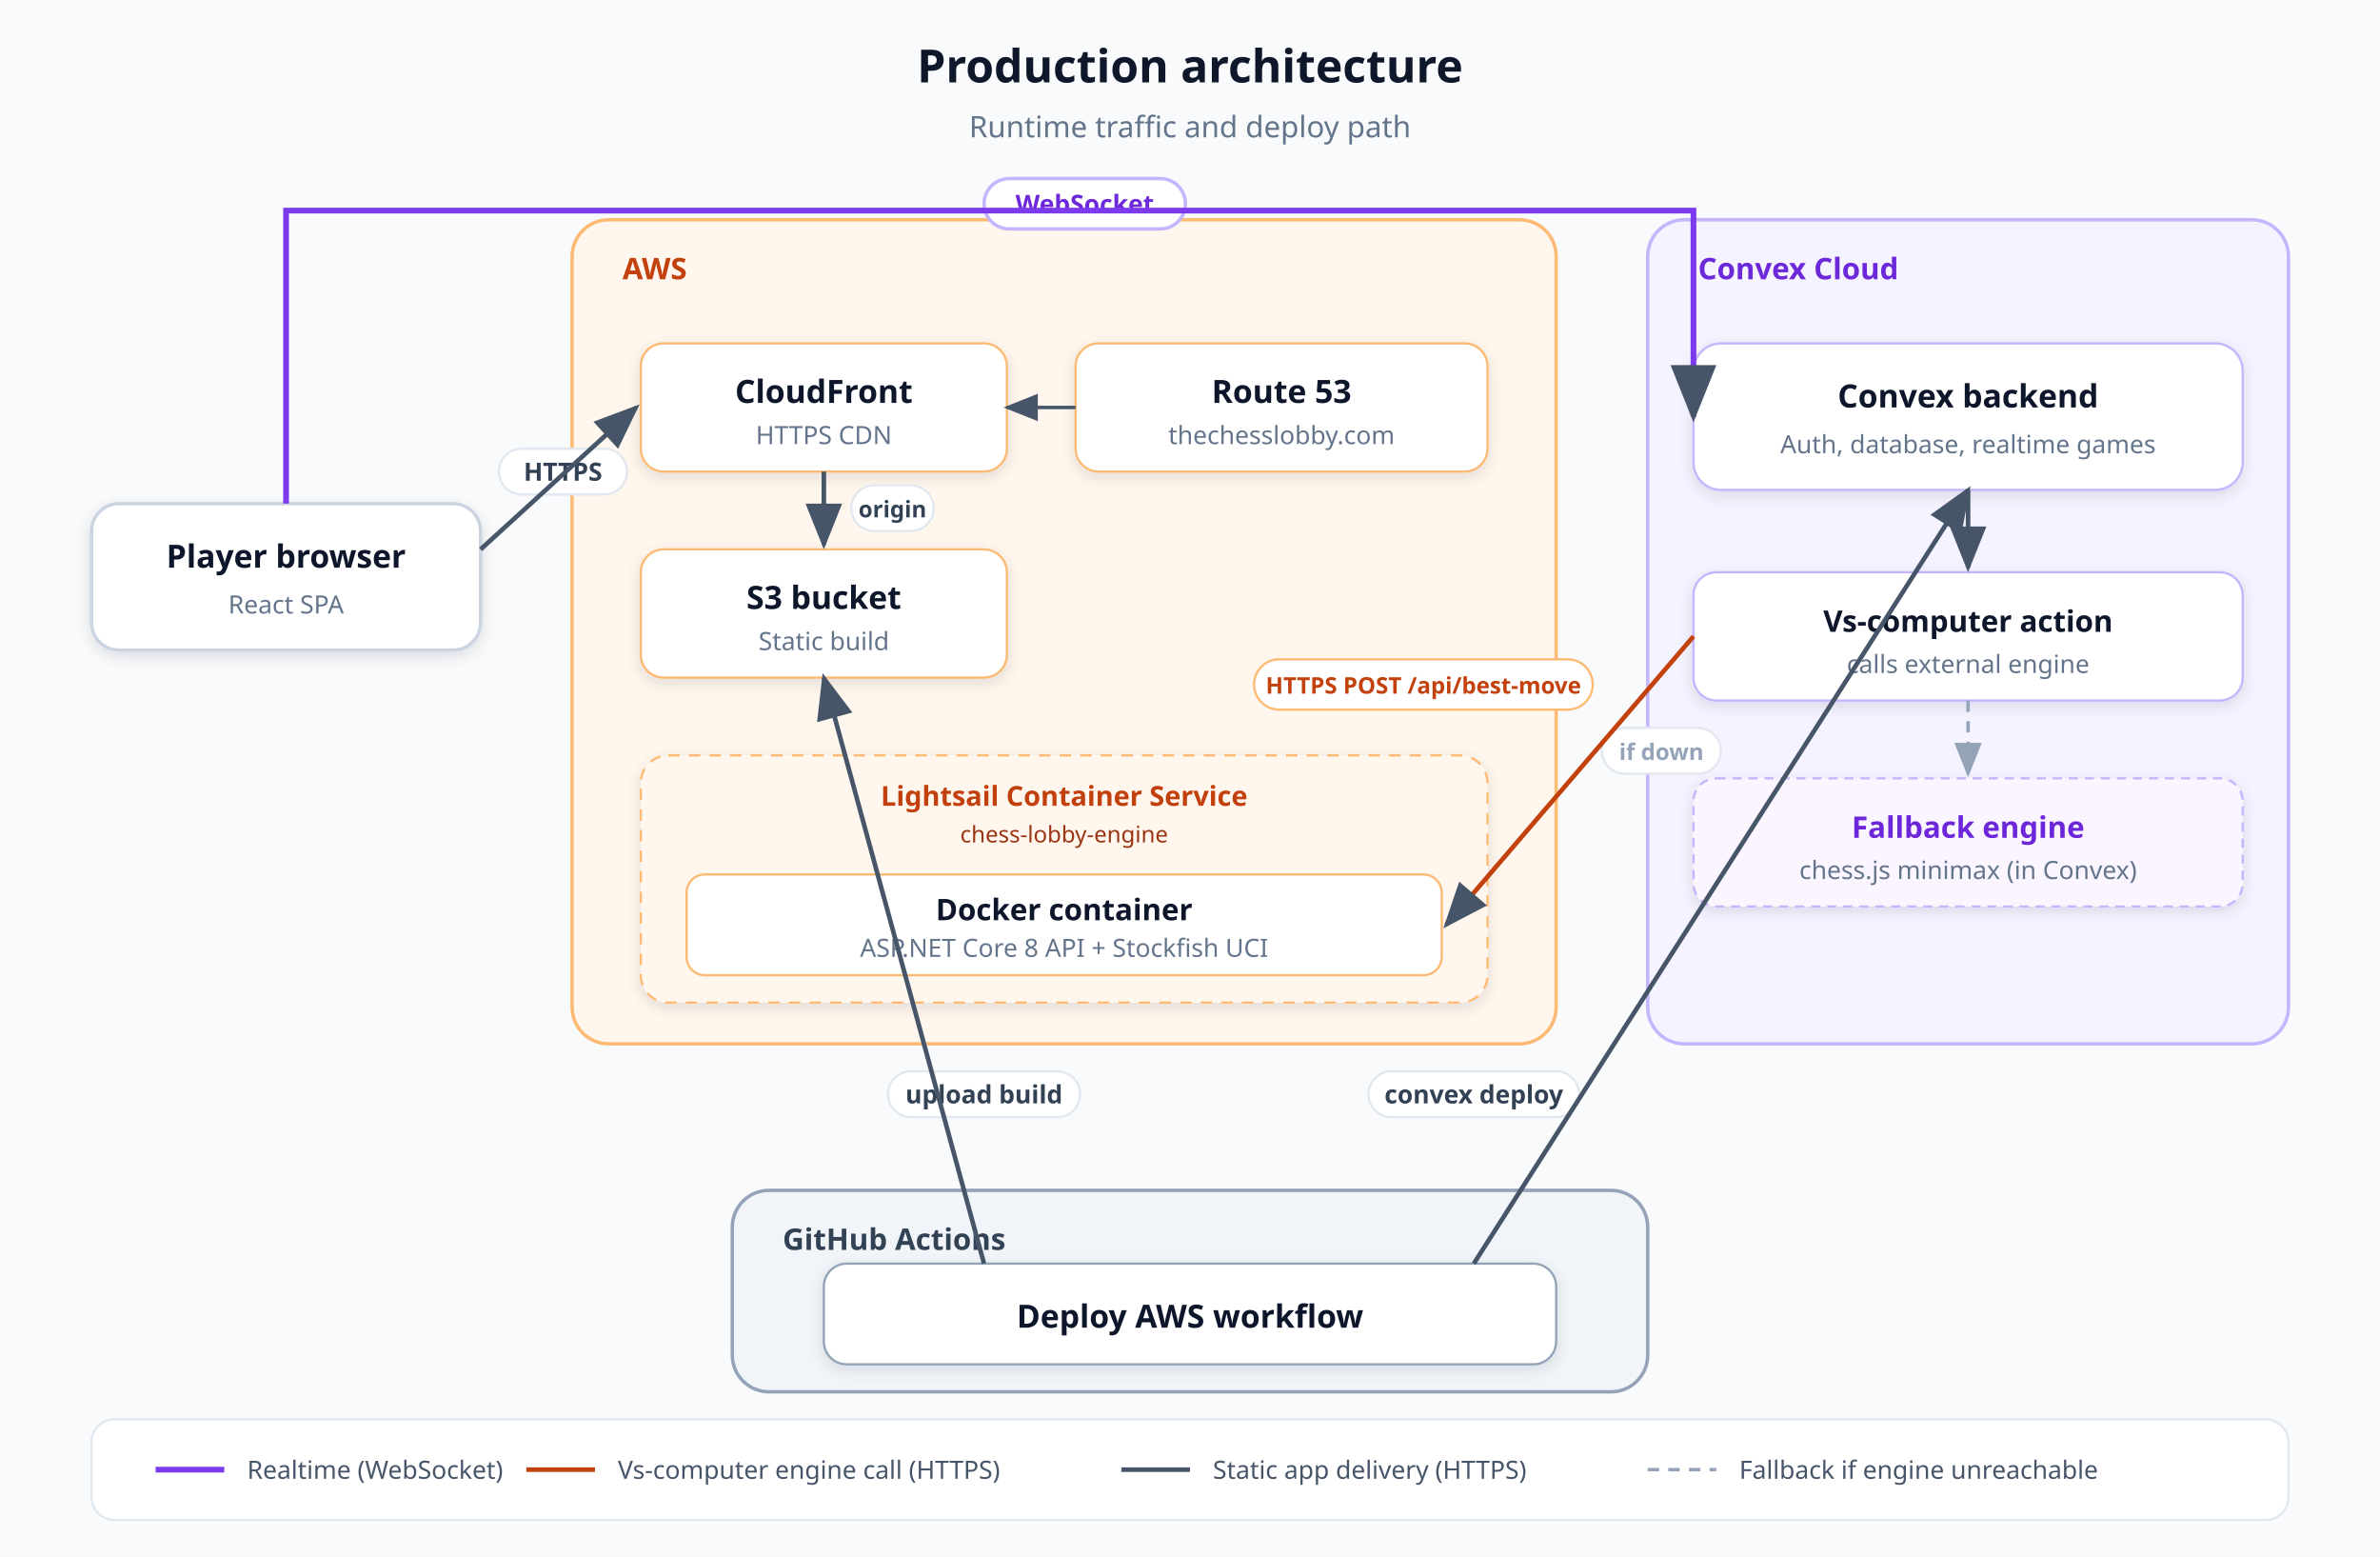
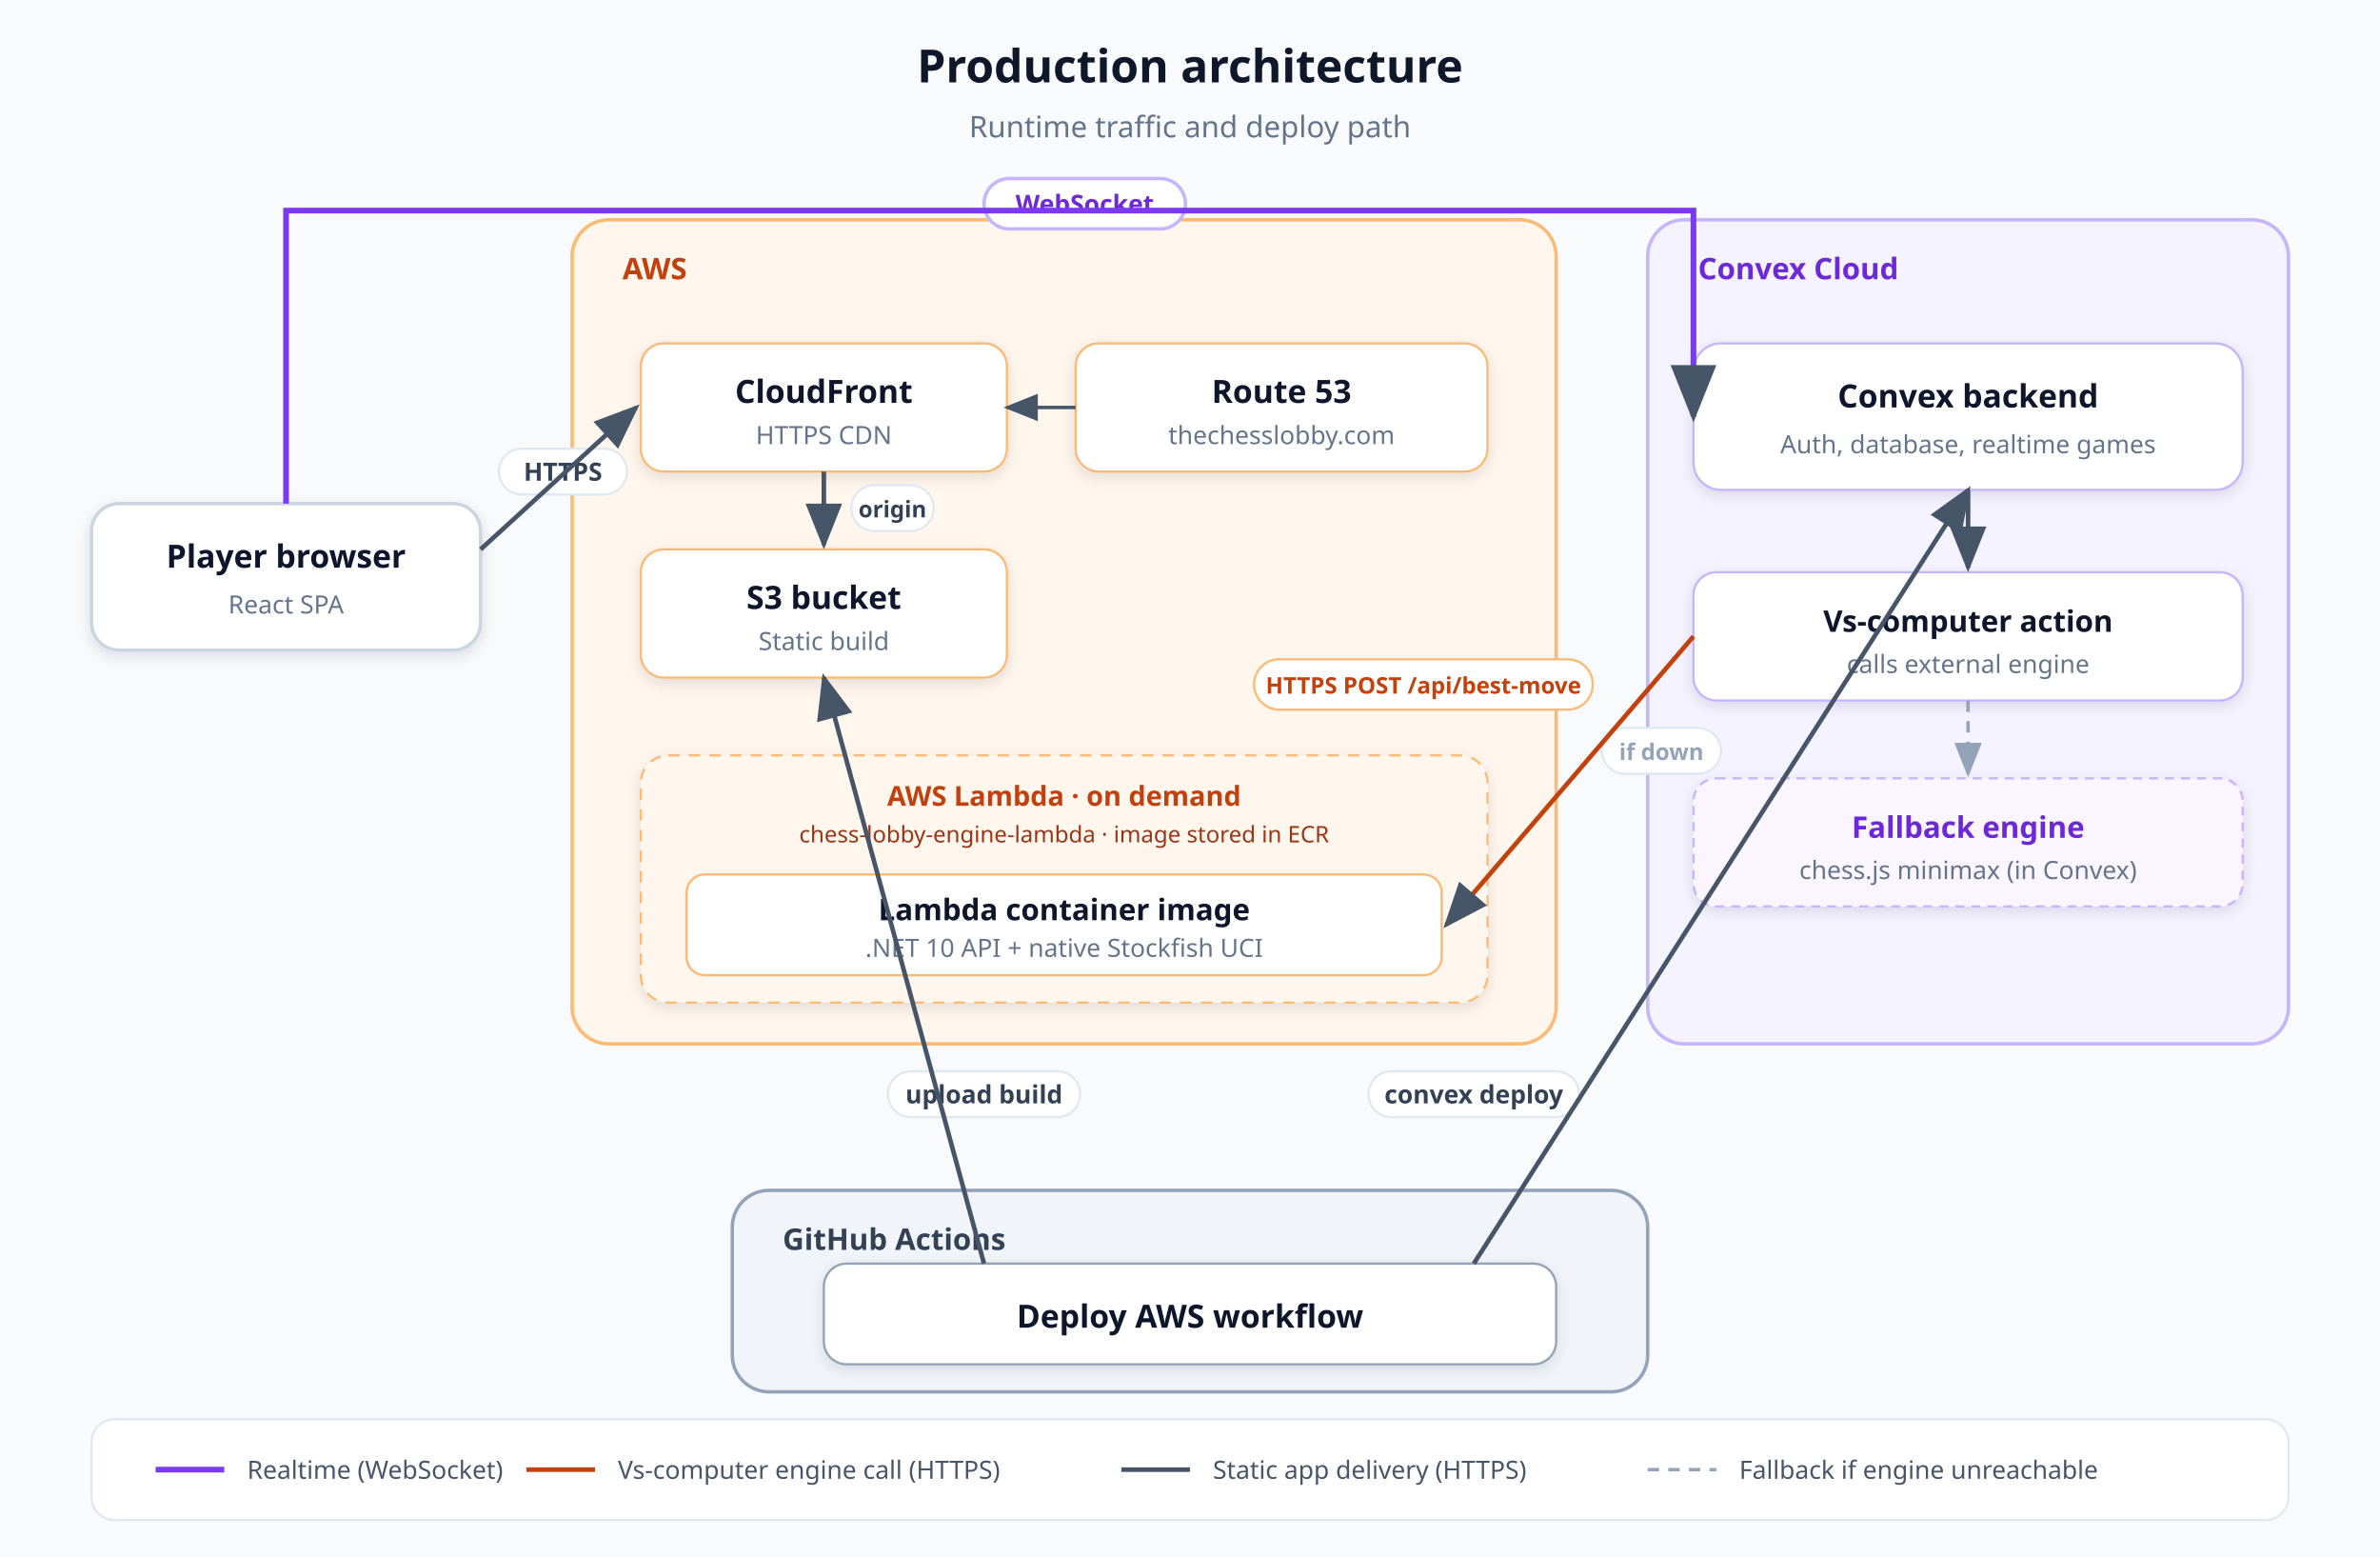
<svg xmlns="http://www.w3.org/2000/svg" viewBox="0 0 1040 680" role="img" aria-label="Chess Lobby production architecture">
  <defs>
    <marker id="arrow" markerWidth="10" markerHeight="8" refX="9" refY="4" orient="auto">
      <polygon points="0 0, 10 4, 0 8" fill="#475569" />
    </marker>
    <marker id="arrow-dashed" markerWidth="10" markerHeight="8" refX="9" refY="4" orient="auto">
      <polygon points="0 0, 10 4, 0 8" fill="#94a3b8" />
    </marker>
    <filter id="shadow" x="-8%" y="-8%" width="116%" height="116%">
      <feDropShadow dx="0" dy="2" stdDeviation="3" flood-color="#0f172a" flood-opacity="0.12" />
    </filter>
  </defs>
  <rect width="1040" height="680" fill="#f8fafc" />
  <text x="520" y="36" text-anchor="middle" font-family="Segoe UI, system-ui, sans-serif" font-size="20" font-weight="700" fill="#0f172a">
    Production architecture
  </text>
  <text x="520" y="60" text-anchor="middle" font-family="Segoe UI, system-ui, sans-serif" font-size="13" fill="#64748b">
    Runtime traffic and deploy path
  </text>
  <rect x="250" y="96" width="430" height="360" rx="16" fill="#fff7ed" stroke="#fdba74" stroke-width="1.5" />
  <text x="272" y="122" font-family="Segoe UI, system-ui, sans-serif" font-size="13" font-weight="700" fill="#c2410c">AWS</text>
  <rect x="720" y="96" width="280" height="360" rx="16" fill="#f5f3ff" stroke="#c4b5fd" stroke-width="1.5" />
  <text x="742" y="122" font-family="Segoe UI, system-ui, sans-serif" font-size="13" font-weight="700" fill="#6d28d9">Convex Cloud</text>
  <rect x="320" y="520" width="400" height="88" rx="16" fill="#f1f5f9" stroke="#94a3b8" stroke-width="1.5" />
  <text x="342" y="546" font-family="Segoe UI, system-ui, sans-serif" font-size="13" font-weight="700" fill="#334155">GitHub Actions</text>
  <g filter="url(#shadow)">
    <rect x="40" y="220" width="170" height="64" rx="12" fill="#ffffff" stroke="#cbd5e1" stroke-width="1.5" />
    <text x="125" y="248" text-anchor="middle" font-family="Segoe UI, system-ui, sans-serif" font-size="14" font-weight="600" fill="#0f172a">Player browser</text>
    <text x="125" y="268" text-anchor="middle" font-family="Segoe UI, system-ui, sans-serif" font-size="11" fill="#64748b">React SPA</text>
    <rect x="280" y="150" width="160" height="56" rx="10" fill="#ffffff" stroke="#fdba74" />
    <text x="360" y="176" text-anchor="middle" font-family="Segoe UI, system-ui, sans-serif" font-size="14" font-weight="600" fill="#0f172a">CloudFront</text>
    <text x="360" y="194" text-anchor="middle" font-family="Segoe UI, system-ui, sans-serif" font-size="11" fill="#64748b">HTTPS CDN</text>
    <rect x="280" y="240" width="160" height="56" rx="10" fill="#ffffff" stroke="#fdba74" />
    <text x="360" y="266" text-anchor="middle" font-family="Segoe UI, system-ui, sans-serif" font-size="14" font-weight="600" fill="#0f172a">S3 bucket</text>
    <text x="360" y="284" text-anchor="middle" font-family="Segoe UI, system-ui, sans-serif" font-size="11" fill="#64748b">Static build</text>
    <rect x="470" y="150" width="180" height="56" rx="10" fill="#ffffff" stroke="#fdba74" />
    <text x="560" y="176" text-anchor="middle" font-family="Segoe UI, system-ui, sans-serif" font-size="14" font-weight="600" fill="#0f172a">Route 53</text>
    <text x="560" y="194" text-anchor="middle" font-family="Segoe UI, system-ui, sans-serif" font-size="11" fill="#64748b">thechesslobby.com</text>
    <rect x="280" y="330" width="370" height="108" rx="12" fill="#fff7ed" stroke="#fdba74" stroke-dasharray="5 4" />
-     <text x="465" y="352" text-anchor="middle" font-family="Segoe UI, system-ui, sans-serif" font-size="12" font-weight="700" fill="#c2410c">Lightsail Container Service</text>
-     <text x="465" y="368" text-anchor="middle" font-family="Segoe UI, system-ui, sans-serif" font-size="10" fill="#9a3412">chess-lobby-engine</text>
+     <text x="465" y="352" text-anchor="middle" font-family="Segoe UI, system-ui, sans-serif" font-size="12" font-weight="700" fill="#c2410c">AWS Lambda · on demand</text>
+     <text x="465" y="368" text-anchor="middle" font-family="Segoe UI, system-ui, sans-serif" font-size="10" fill="#9a3412">chess-lobby-engine-lambda · image stored in ECR</text>
    <rect x="300" y="382" width="330" height="44" rx="8" fill="#ffffff" stroke="#fdba74" />
-     <text x="465" y="402" text-anchor="middle" font-family="Segoe UI, system-ui, sans-serif" font-size="13" font-weight="600" fill="#0f172a">Docker container</text>
-     <text x="465" y="418" text-anchor="middle" font-family="Segoe UI, system-ui, sans-serif" font-size="11" fill="#64748b">ASP.NET Core 8 API + Stockfish UCI</text>
+     <text x="465" y="402" text-anchor="middle" font-family="Segoe UI, system-ui, sans-serif" font-size="13" font-weight="600" fill="#0f172a">Lambda container image</text>
+     <text x="465" y="418" text-anchor="middle" font-family="Segoe UI, system-ui, sans-serif" font-size="11" fill="#64748b">.NET 10 API + native Stockfish UCI</text>
    <rect x="740" y="150" width="240" height="64" rx="12" fill="#ffffff" stroke="#c4b5fd" />
    <text x="860" y="178" text-anchor="middle" font-family="Segoe UI, system-ui, sans-serif" font-size="14" font-weight="600" fill="#0f172a">Convex backend</text>
    <text x="860" y="198" text-anchor="middle" font-family="Segoe UI, system-ui, sans-serif" font-size="11" fill="#64748b">Auth, database, realtime games</text>
    <rect x="740" y="250" width="240" height="56" rx="10" fill="#ffffff" stroke="#c4b5fd" />
    <text x="860" y="276" text-anchor="middle" font-family="Segoe UI, system-ui, sans-serif" font-size="13" font-weight="600" fill="#0f172a">Vs-computer action</text>
    <text x="860" y="294" text-anchor="middle" font-family="Segoe UI, system-ui, sans-serif" font-size="11" fill="#64748b">calls external engine</text>
    <rect x="740" y="340" width="240" height="56" rx="10" fill="#faf5ff" stroke="#c4b5fd" stroke-dasharray="4 3" />
    <text x="860" y="366" text-anchor="middle" font-family="Segoe UI, system-ui, sans-serif" font-size="13" font-weight="600" fill="#6d28d9">Fallback engine</text>
    <text x="860" y="384" text-anchor="middle" font-family="Segoe UI, system-ui, sans-serif" font-size="11" fill="#64748b">chess.js minimax (in Convex)</text>
    <rect x="360" y="552" width="320" height="44" rx="10" fill="#ffffff" stroke="#94a3b8" />
    <text x="520" y="580" text-anchor="middle" font-family="Segoe UI, system-ui, sans-serif" font-size="14" font-weight="600" fill="#0f172a">Deploy AWS workflow</text>
  </g>
  <g font-family="Segoe UI, system-ui, sans-serif" font-size="11" font-weight="600">
    <rect x="218" y="196" width="56" height="20" rx="10" fill="#ffffff" stroke="#e2e8f0" />
    <text x="246" y="210" text-anchor="middle" fill="#334155">HTTPS</text>
    <rect x="430" y="78" width="88" height="22" rx="11" fill="#ffffff" stroke="#c4b5fd" stroke-width="1.5" />
    <text x="474" y="93" text-anchor="middle" fill="#6d28d9">WebSocket</text>
    <rect x="372" y="212" width="36" height="20" rx="10" fill="#ffffff" stroke="#e2e8f0" />
    <text x="390" y="226" text-anchor="middle" fill="#334155" font-size="10">origin</text>
    <rect x="548" y="288" width="148" height="22" rx="11" fill="#ffffff" stroke="#fdba74" />
    <text x="622" y="303" text-anchor="middle" fill="#c2410c" font-size="10">HTTPS POST /api/best-move</text>
    <rect x="700" y="318" width="52" height="20" rx="10" fill="#ffffff" stroke="#e2e8f0" />
    <text x="726" y="332" text-anchor="middle" fill="#94a3b8" font-size="10">if down</text>
    <rect x="388" y="468" width="84" height="20" rx="10" fill="#ffffff" stroke="#e2e8f0" />
    <text x="430" y="482" text-anchor="middle" fill="#334155">upload build</text>
    <rect x="598" y="468" width="92" height="20" rx="10" fill="#ffffff" stroke="#e2e8f0" />
    <text x="644" y="482" text-anchor="middle" fill="#334155">convex deploy</text>
  </g>
  <line x1="210" y1="240" x2="278" y2="178" stroke="#475569" stroke-width="2" marker-end="url(#arrow)" />
  <line x1="360" y1="206" x2="360" y2="238" stroke="#475569" stroke-width="2" marker-end="url(#arrow)" />
  <line x1="470" y1="178" x2="440" y2="178" stroke="#475569" stroke-width="1.5" marker-end="url(#arrow)" />
  <path d="M 125 220 L 125 92 L 740 92 L 740 182" fill="none" stroke="#7c3aed" stroke-width="2.5" marker-end="url(#arrow)" />
  <line x1="860" y1="214" x2="860" y2="248" stroke="#475569" stroke-width="2" marker-end="url(#arrow)" />
  <line x1="740" y1="278" x2="632" y2="404" stroke="#c2410c" stroke-width="2" marker-end="url(#arrow)" />
  <line x1="860" y1="306" x2="860" y2="338" stroke="#94a3b8" stroke-width="1.5" stroke-dasharray="5 4" marker-end="url(#arrow-dashed)" />
  <line x1="430" y1="552" x2="360" y2="296" stroke="#475569" stroke-width="2" marker-end="url(#arrow)" />
  <line x1="644" y1="552" x2="860" y2="214" stroke="#475569" stroke-width="2" marker-end="url(#arrow)" />
  <rect x="40" y="620" width="960" height="44" rx="10" fill="#ffffff" stroke="#e2e8f0" />
  <line x1="68" y1="642" x2="98" y2="642" stroke="#7c3aed" stroke-width="2.5" />
  <text x="108" y="646" font-family="Segoe UI, system-ui, sans-serif" font-size="11" fill="#475569">Realtime (WebSocket)</text>
  <line x1="230" y1="642" x2="260" y2="642" stroke="#c2410c" stroke-width="2" />
  <text x="270" y="646" font-family="Segoe UI, system-ui, sans-serif" font-size="11" fill="#475569">Vs-computer engine call (HTTPS)</text>
  <line x1="490" y1="642" x2="520" y2="642" stroke="#475569" stroke-width="2" />
  <text x="530" y="646" font-family="Segoe UI, system-ui, sans-serif" font-size="11" fill="#475569">Static app delivery (HTTPS)</text>
  <line x1="720" y1="642" x2="750" y2="642" stroke="#94a3b8" stroke-width="1.5" stroke-dasharray="5 4" />
  <text x="760" y="646" font-family="Segoe UI, system-ui, sans-serif" font-size="11" fill="#475569">Fallback if engine unreachable</text>
</svg>
